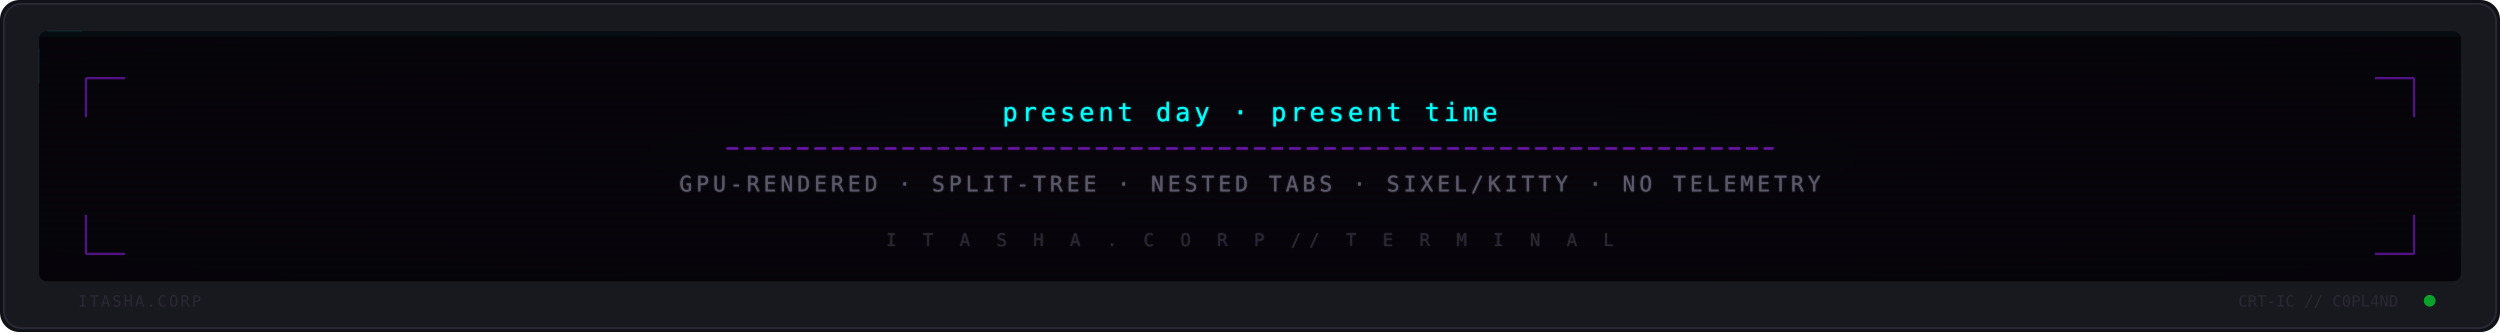
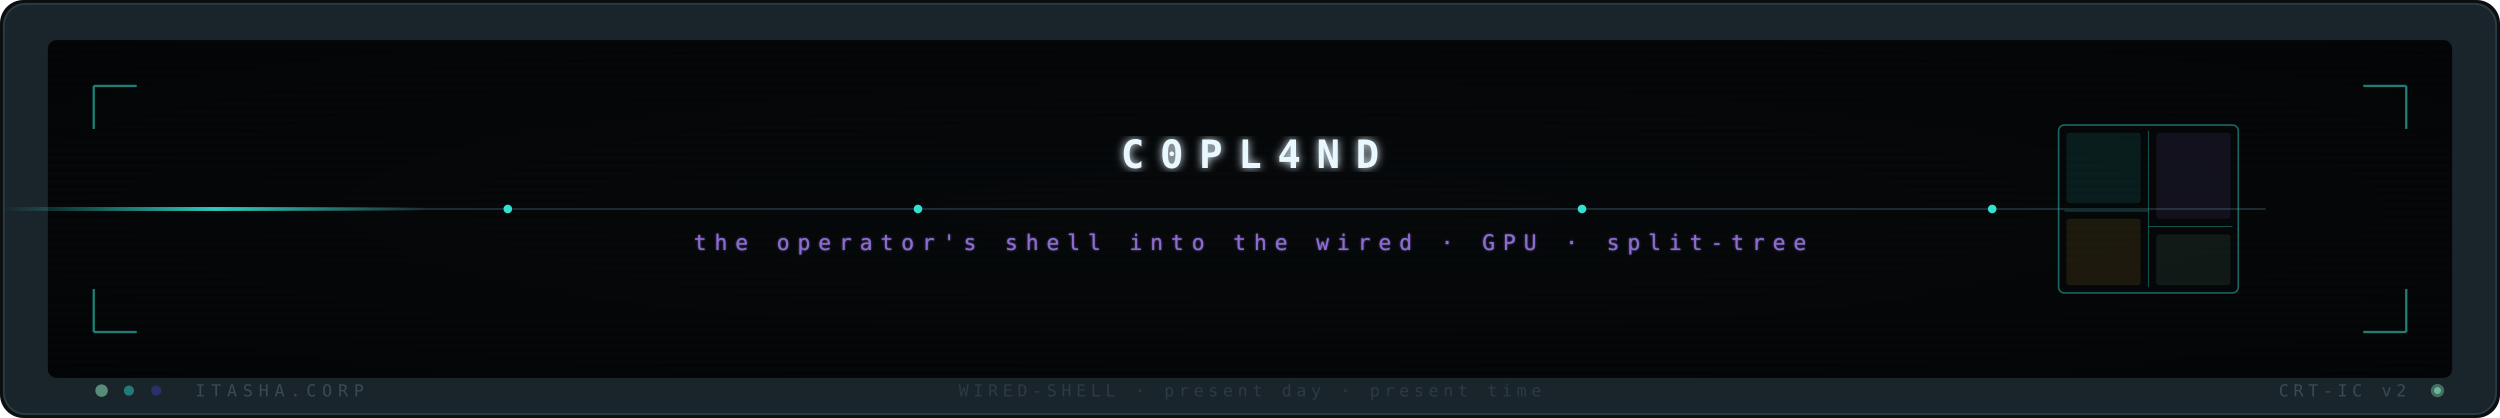
- <svg xmlns="http://www.w3.org/2000/svg" viewBox="0 0 1280 170" width="1280" height="170" role="img" aria-label="ITASHA.CORP // C0PL4ND — present day, present time">
+ <svg xmlns="http://www.w3.org/2000/svg" viewBox="0 0 1280 214" width="1280" height="214" role="img" aria-label="C0PL4ND — the operator's shell into the wired">
  <defs>
-     <pattern id="scanf" patternUnits="userSpaceOnUse" width="1280" height="4">
+     <pattern id="fscan" patternUnits="userSpaceOnUse" width="1280" height="4">
      <rect width="1280" height="2" fill="transparent" />
      <rect y="2" width="1280" height="2" fill="rgba(0,0,0,0.16)" />
    </pattern>
-     <radialGradient id="vigf" cx="50%" cy="50%" r="80%">
+     <radialGradient id="fvig" cx="50%" cy="50%" r="75%">
      <stop offset="0%" stop-color="transparent" />
-       <stop offset="100%" stop-color="rgba(0,0,0,0.32)" />
+       <stop offset="100%" stop-color="rgba(0,0,0,0.5)" />
    </radialGradient>
-     <filter id="phosf">
-       <feGaussianBlur in="SourceGraphic" stdDeviation="0.6" result="b" />
+     <linearGradient id="wire" x1="0" y1="0" x2="1" y2="0">
+       <stop offset="0%" stop-color="#34e0d0" stop-opacity="0" />
+       <stop offset="50%" stop-color="#34e0d0" stop-opacity="0.9" />
+       <stop offset="100%" stop-color="#34e0d0" stop-opacity="0" />
+     </linearGradient>
+     <filter id="fphos">
+       <feGaussianBlur in="SourceGraphic" stdDeviation="0.7" result="b" />
      <feMerge>
        <feMergeNode in="b" />
        <feMergeNode in="SourceGraphic" />
      </feMerge>
    </filter>
-     <clipPath id="clipf">
-       <rect x="20" y="16" width="1240" height="128" rx="4" />
-     </clipPath>
+     <filter id="fglow">
+       <feGaussianBlur stdDeviation="2.2" result="b" />
+       <feMerge>
+         <feMergeNode in="b" />
+         <feMergeNode in="SourceGraphic" />
+       </feMerge>
+     </filter>
  </defs>
  <style>
    text { font-family: 'SF Mono','Fira Code','Cascadia Code','JetBrains Mono',Consolas,monospace; }
-     @keyframes sweepf { 0% { transform: translateY(0); } 100% { transform: translateY(128px); } }
-     @keyframes flickerf { 0%,95%,100% { opacity: 1; } 96% { opacity: 0.96; } 98% { opacity: 0.99; } }
-     @keyframes edgeGlowf { 0% { stroke-dashoffset: 2700; } 100% { stroke-dashoffset: 0; } }
-     @keyframes heartbeatf { 0%,100% { r: 3; opacity: 0.5; } 18% { r: 4; opacity: 0.95; } 36% { r: 3; opacity: 0.5; } }
-     @keyframes pulsef { 0% { stroke-dashoffset: 16; opacity: 0.8; } 100% { stroke-dashoffset: 0; opacity: 0.25; } }
+     @keyframes fheart { 0%,100% { transform: scale(1); opacity: 0.55; } 15% { transform: scale(1.3); opacity: 0.95; } 30% { transform: scale(1); opacity: 0.55; } }
+     @keyframes wireTravel { 0% { transform: translateX(-220px); } 100% { transform: translateX(1280px); } }
+     @keyframes fflicker { 0%,96%,100% { opacity: 1; } 97% { opacity: 0.96; } 98% { opacity: 0.99; } }
+     @keyframes nodeOn { 0%,100% { opacity: 0.3; } 50% { opacity: 0.9; } }
+     @keyframes paneFocus { 0%,100% { opacity: 0.35; } 50% { opacity: 1; } }
    @media (prefers-reduced-motion: reduce) { * { animation: none !important; } }
  </style>
-   <rect x="0" y="0" width="1280" height="170" rx="10" fill="#111118" />
-   <rect x="2" y="2" width="1276" height="166" rx="9" fill="#18181f" stroke="#2a2833" stroke-width="1" />
-   <rect x="20" y="16" width="1240" height="128" rx="4" fill="#08060d" />
-   <g clip-path="url(#clipf)">
-     <rect x="20" y="16" width="1240" height="3" fill="#00fffe" opacity="0.05" style="animation: sweepf 8s linear infinite;" />
+   <rect x="0" y="0" width="1280" height="214" rx="12" fill="#0b0f12" />
+   <rect x="2" y="2" width="1276" height="210" rx="11" fill="#1a242b" stroke="#2a3a42" stroke-width="1" />
+   <rect x="24" y="20" width="1232" height="174" rx="5" fill="#070a0c" />
+   <rect x="24" y="20" width="1232" height="174" rx="5" fill="url(#fscan)" />
+   <rect x="24" y="20" width="1232" height="174" rx="5" fill="url(#fvig)" />
+   <rect x="24" y="20" width="1232" height="174" rx="5" fill="none" stroke="#1a242b" />
+   <g stroke="#34e0d0" stroke-width="1.2" fill="none" opacity="0.55">
+     <path d="M48 44 h22 M48 44 v22" />
+     <path d="M1232 44 h-22 M1232 44 v22" />
+     <path d="M48 170 h22 M48 170 v-22" />
+     <path d="M1232 170 h-22 M1232 170 v-22" />
  </g>
-   <rect x="20" y="16" width="1240" height="128" rx="4" fill="url(#scanf)" />
-   <rect x="20" y="16" width="1240" height="128" rx="4" fill="url(#vigf)" />
-   <rect x="20" y="16" width="1240" height="128" rx="4" fill="none" stroke="#00fffe" stroke-width="1" opacity="0.06" stroke-dasharray="18,2682" style="animation: edgeGlowf 10s linear infinite;" />
-   <g stroke="#a020ff" stroke-width="1.2" fill="none" opacity="0.5">
-     <path d="M44 40 h20 M44 40 v20" />
-     <path d="M1236 40 h-20 M1236 40 v20" />
-     <path d="M44 130 h20 M44 130 v-20" />
-     <path d="M1236 130 h-20 M1236 130 v-20" />
+   <g style="animation: fflicker 7s infinite;">
+     <line x1="120" y1="107" x2="1160" y2="107" stroke="#1f2b32" stroke-width="1" />
+     <g fill="#34e0d0">
+       <circle cx="260" cy="107" r="2.2" style="animation: nodeOn 3s ease-in-out 0s infinite;" />
+       <circle cx="470" cy="107" r="2.2" style="animation: nodeOn 3s ease-in-out 0.5s infinite;" />
+       <circle cx="810" cy="107" r="2.2" style="animation: nodeOn 3s ease-in-out 1s infinite;" />
+       <circle cx="1020" cy="107" r="2.2" style="animation: nodeOn 3s ease-in-out 1.5s infinite;" />
+     </g>
+     <g style="animation: wireTravel 5s linear infinite;">
+       <rect x="0" y="106" width="220" height="2" fill="url(#wire)" />
+     </g>
+     <g transform="translate(1054, 64)" opacity="0.9">
+       <rect x="0" y="0" width="92" height="86" rx="3" fill="none" stroke="#34e0d0" stroke-width="0.8" opacity="0.5" />
+       <line x1="46" y1="3" x2="46" y2="83" stroke="#34e0d0" stroke-width="0.5" opacity="0.4" />
+       <line x1="3" y1="44" x2="46" y2="44" stroke="#34e0d0" stroke-width="0.5" opacity="0.4" />
+       <line x1="46" y1="52" x2="89" y2="52" stroke="#34e0d0" stroke-width="0.5" opacity="0.4" />
+       <rect x="4" y="4" width="38" height="36" rx="1.5" fill="#34e0d0" opacity="0.12" style="animation: paneFocus 5.2s ease-in-out 0s infinite;" />
+       <rect x="4" y="48" width="38" height="34" rx="1.5" fill="#f2b33d" opacity="0.12" style="animation: paneFocus 5.2s ease-in-out 1.3s infinite;" />
+       <rect x="50" y="4" width="38" height="44" rx="1.5" fill="#8c6cd0" opacity="0.12" style="animation: paneFocus 5.2s ease-in-out 2.6s infinite;" />
+       <rect x="50" y="56" width="38" height="26" rx="1.5" fill="#6fb89a" opacity="0.12" style="animation: paneFocus 5.2s ease-in-out 3.9s infinite;" />
+     </g>
+     <text x="640" y="86" text-anchor="middle" font-size="20" font-weight="bold" letter-spacing="8" fill="#e9f7ff" filter="url(#fglow)">C0PL4ND</text>
+     <text x="640" y="128" text-anchor="middle" font-size="11" letter-spacing="4" fill="#8c6cd0" filter="url(#fphos)">the operator's shell into the wired · GPU · split-tree</text>
  </g>
-   <g style="animation: flickerf 7s infinite;" filter="url(#phosf)" text-anchor="middle">
-     <text x="640" y="62" font-size="13" fill="#00fffe" letter-spacing="2">present day · present time</text>
-     <line x1="372" y1="76" x2="908" y2="76" stroke="#a020ff" stroke-width="1.2" opacity="0.45" stroke-dasharray="6,3" style="animation: pulsef 2.2s linear infinite;" />
-     <text x="640" y="98" font-size="11" fill="#5a5869" letter-spacing="2">GPU-RENDERED · SPLIT-TREE · NESTED TABS · SIXEL/KITTY · NO TELEMETRY</text>
-     <text x="640" y="126" font-size="9" fill="#2a2833" letter-spacing="4">I T A S H A . C O R P   //   T E R M I N A L</text>
+   <g>
+     <circle cx="52" cy="200" r="3.2" fill="#6fb89a" opacity="0.7" style="animation: fheart 2.4s ease-in-out infinite; transform-origin: 52px 200px;" />
+     <circle cx="66" cy="200" r="2.6" fill="#34e0d0" opacity="0.45" />
+     <circle cx="80" cy="200" r="2.6" fill="#5050ff" opacity="0.3" />
+     <text x="100" y="200" font-size="8.5" fill="#3a4a52" letter-spacing="3" dominant-baseline="central">ITASHA.CORP</text>
+     <text x="640" y="200" text-anchor="middle" font-size="8.5" fill="#2c3a42" letter-spacing="2.4" dominant-baseline="central">WIRED-SHELL · present day · present time</text>
+     <text x="1232" y="200" font-size="8.5" fill="#3a4a52" letter-spacing="2.4" dominant-baseline="central" text-anchor="end">CRT-IC v2</text>
+     <circle cx="1248" cy="200" r="3.4" fill="#6fb89a" opacity="0.5" />
+     <circle cx="1248" cy="200" r="1.8" fill="#6fb89a" opacity="0.95" style="animation: fheart 2.4s ease-in-out infinite; transform-origin: 1248px 200px;" />
  </g>
-   <text x="40" y="157" font-size="8" fill="#2a2833" letter-spacing="1">ITASHA.CORP</text>
-   <text x="1146" y="157" font-size="8" fill="#2a2833">CRT-IC // C0PL4ND</text>
-   <circle cx="1244" cy="154" r="3" fill="#01fe36" opacity="0.6" style="animation: heartbeatf 2.6s ease-in-out infinite;" />
</svg>
